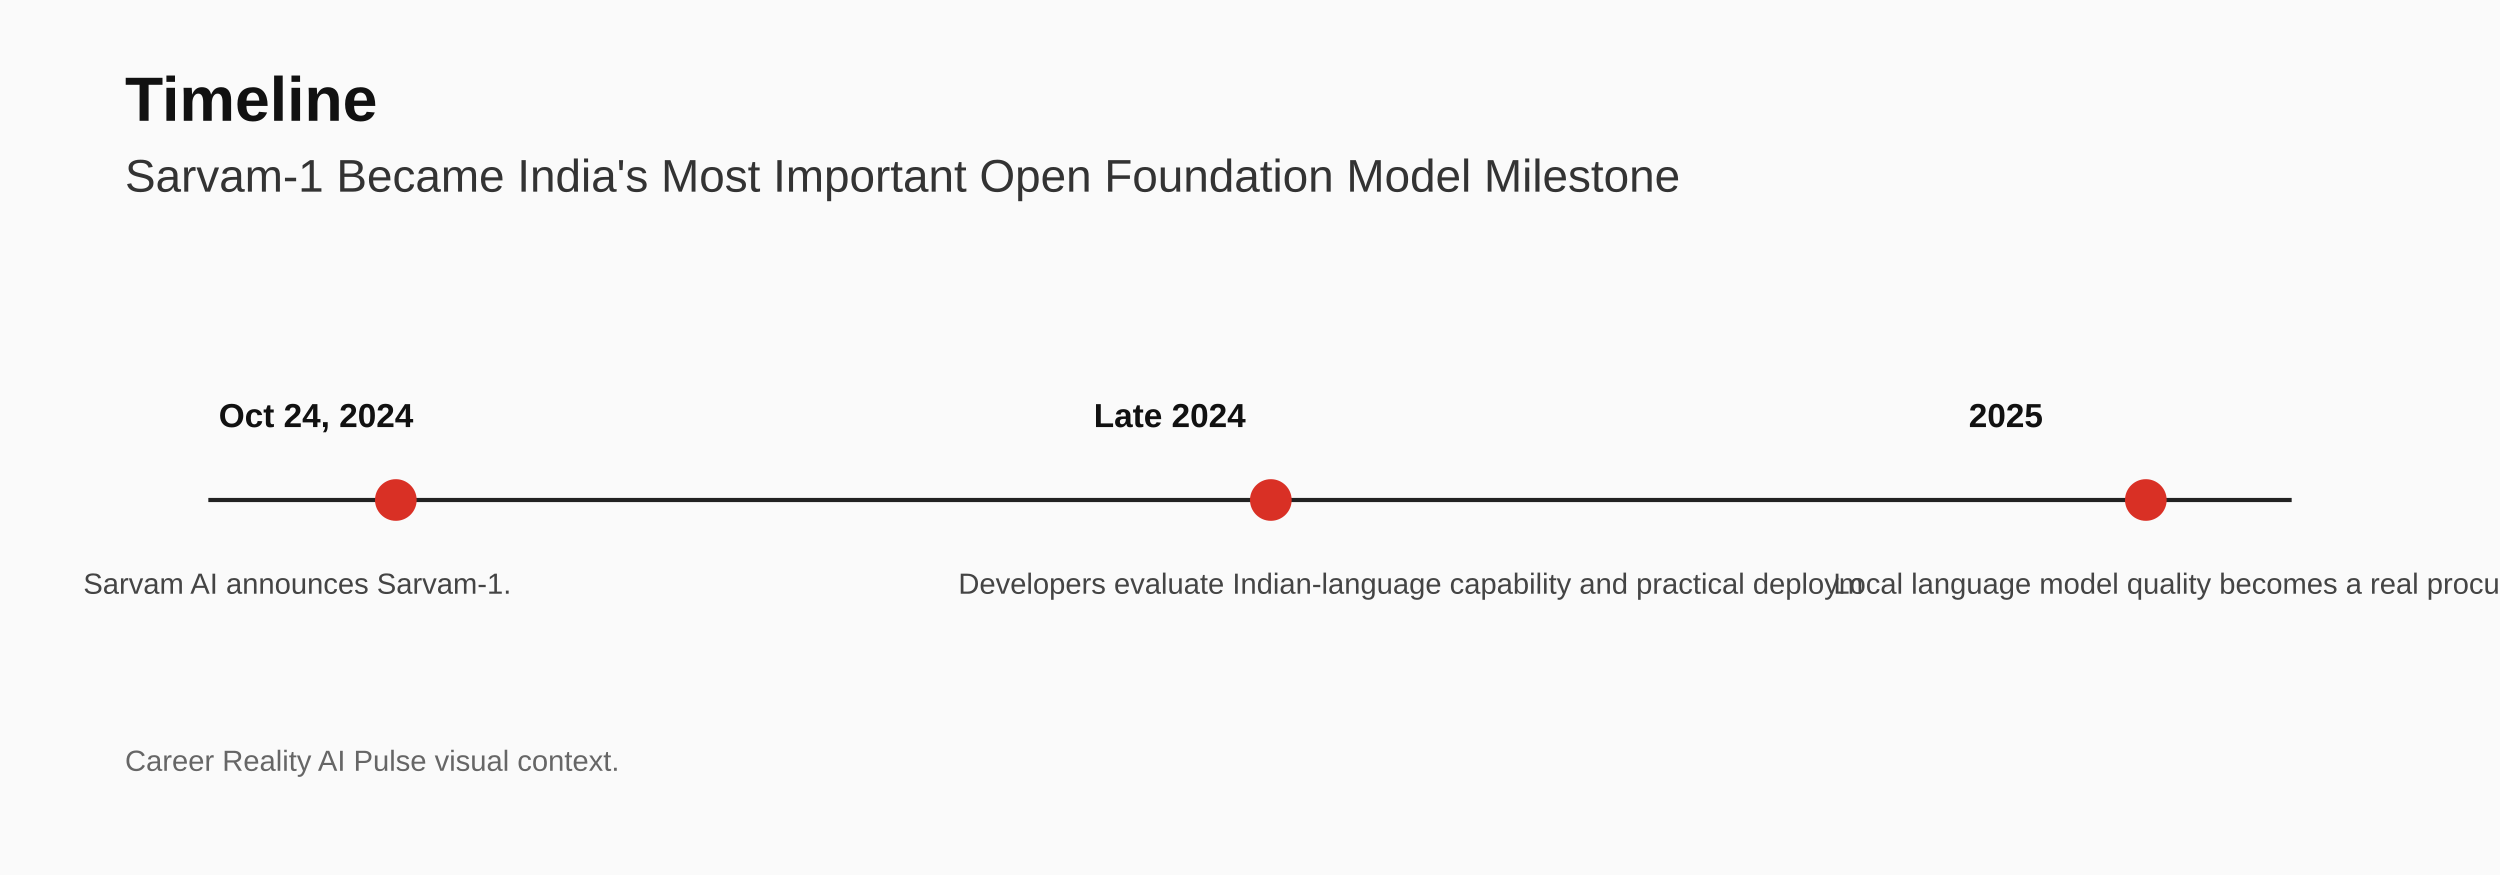
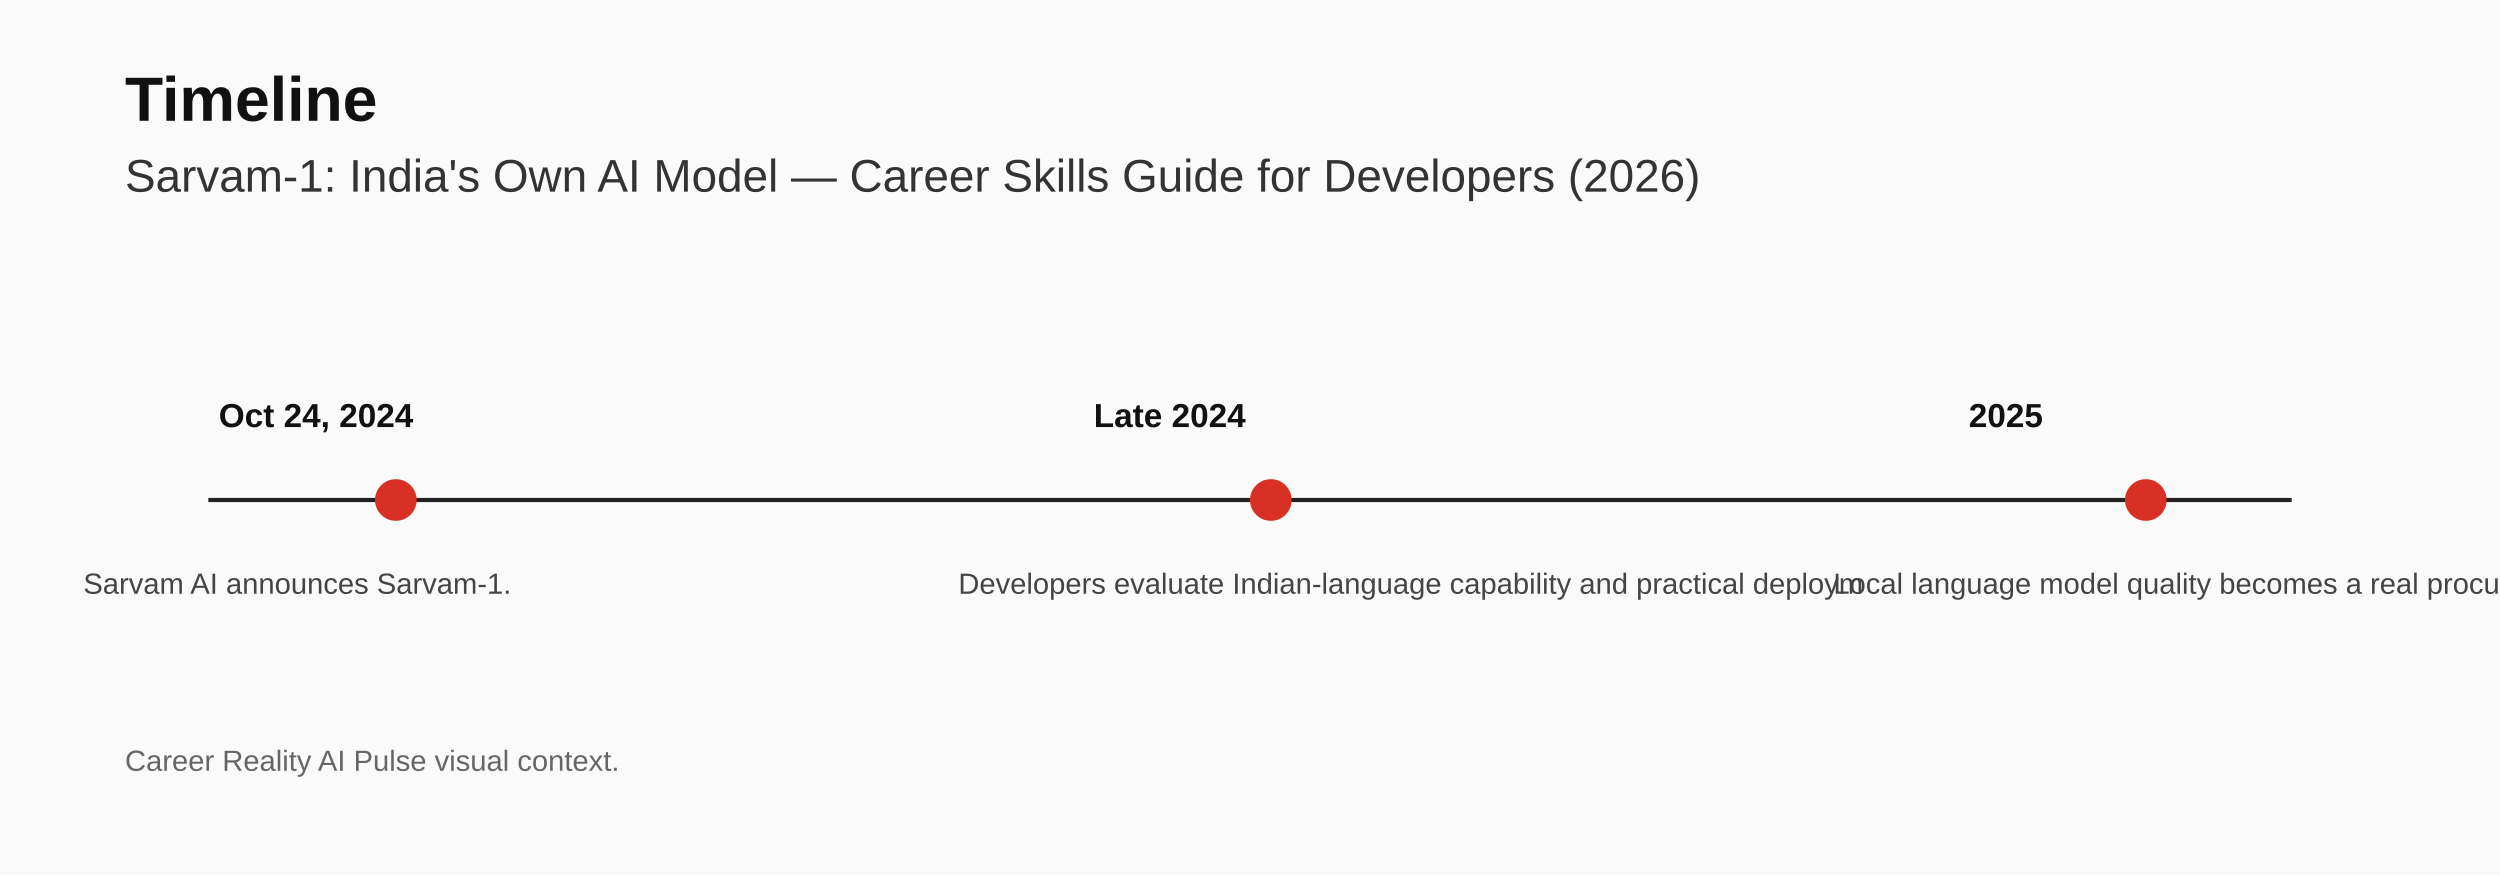
<svg xmlns="http://www.w3.org/2000/svg" width="1200" height="420" viewBox="0 0 1200 420">
  <rect width="1200" height="420" fill="#fafafa" />
  <text x="60" y="58" font-family="Arial,sans-serif" font-size="30" font-weight="700" fill="#111">Timeline</text>
-   <text x="60" y="92" font-family="Arial,sans-serif" font-size="22" fill="#333">Sarvam-1 Became India's Most Important Open Foundation Model Milestone</text>
+   <text x="60" y="92" font-family="Arial,sans-serif" font-size="22" fill="#333">Sarvam-1: India's Own AI Model — Career Skills Guide for Developers (2026)</text>
  <line x1="100" y1="240" x2="1100" y2="240" stroke="#222" stroke-width="2" />
  <circle cx="190" cy="240" r="10" fill="#d93025" />
  <text x="105" y="205" font-family="Arial,sans-serif" font-size="16" font-weight="700" fill="#111">Oct 24, 2024</text>
  <text x="40" y="285" font-family="Arial,sans-serif" font-size="14" fill="#444">Sarvam AI announces Sarvam-1.</text>
  <circle cx="610" cy="240" r="10" fill="#d93025" />
  <text x="525" y="205" font-family="Arial,sans-serif" font-size="16" font-weight="700" fill="#111">Late 2024</text>
  <text x="460" y="285" font-family="Arial,sans-serif" font-size="14" fill="#444">Developers evaluate Indian-language capability and practical deploym</text>
  <circle cx="1030" cy="240" r="10" fill="#d93025" />
  <text x="945" y="205" font-family="Arial,sans-serif" font-size="16" font-weight="700" fill="#111">2025</text>
  <text x="880" y="285" font-family="Arial,sans-serif" font-size="14" fill="#444">Local language model quality becomes a real procurement differentiat</text>
  <text x="60" y="370" font-family="Arial,sans-serif" font-size="14" fill="#666">Career Reality AI Pulse visual context.</text>
</svg>
